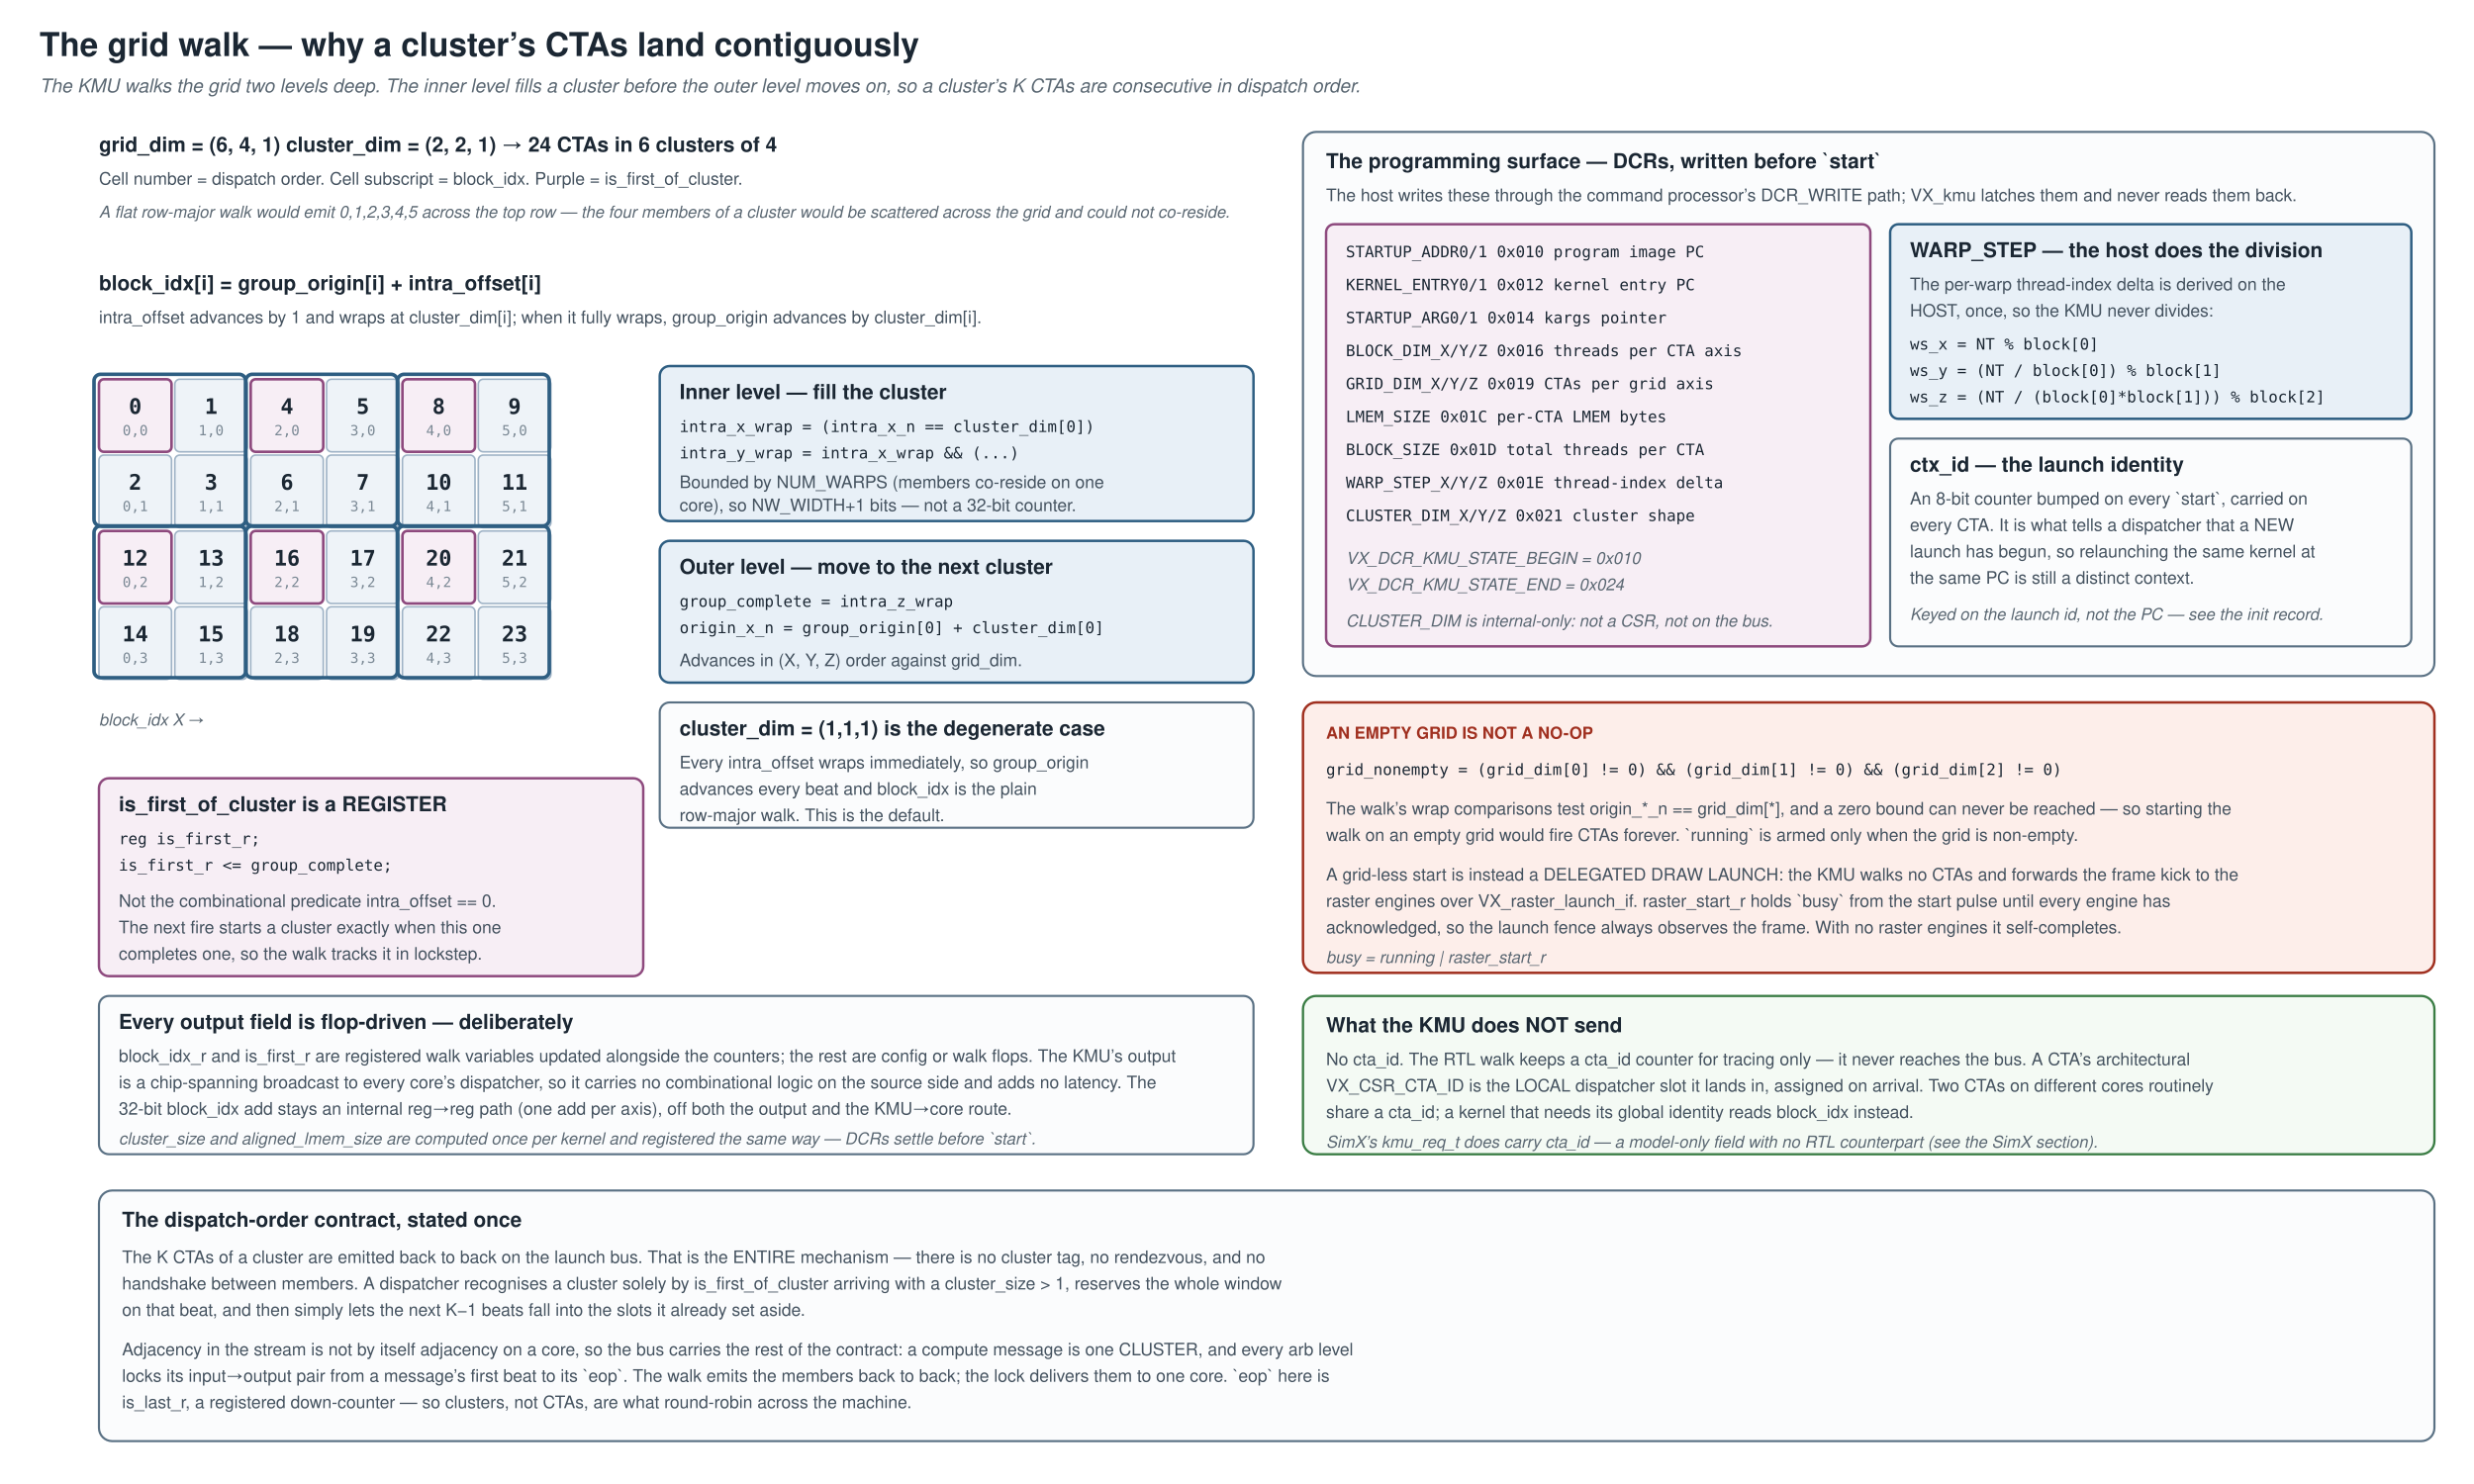
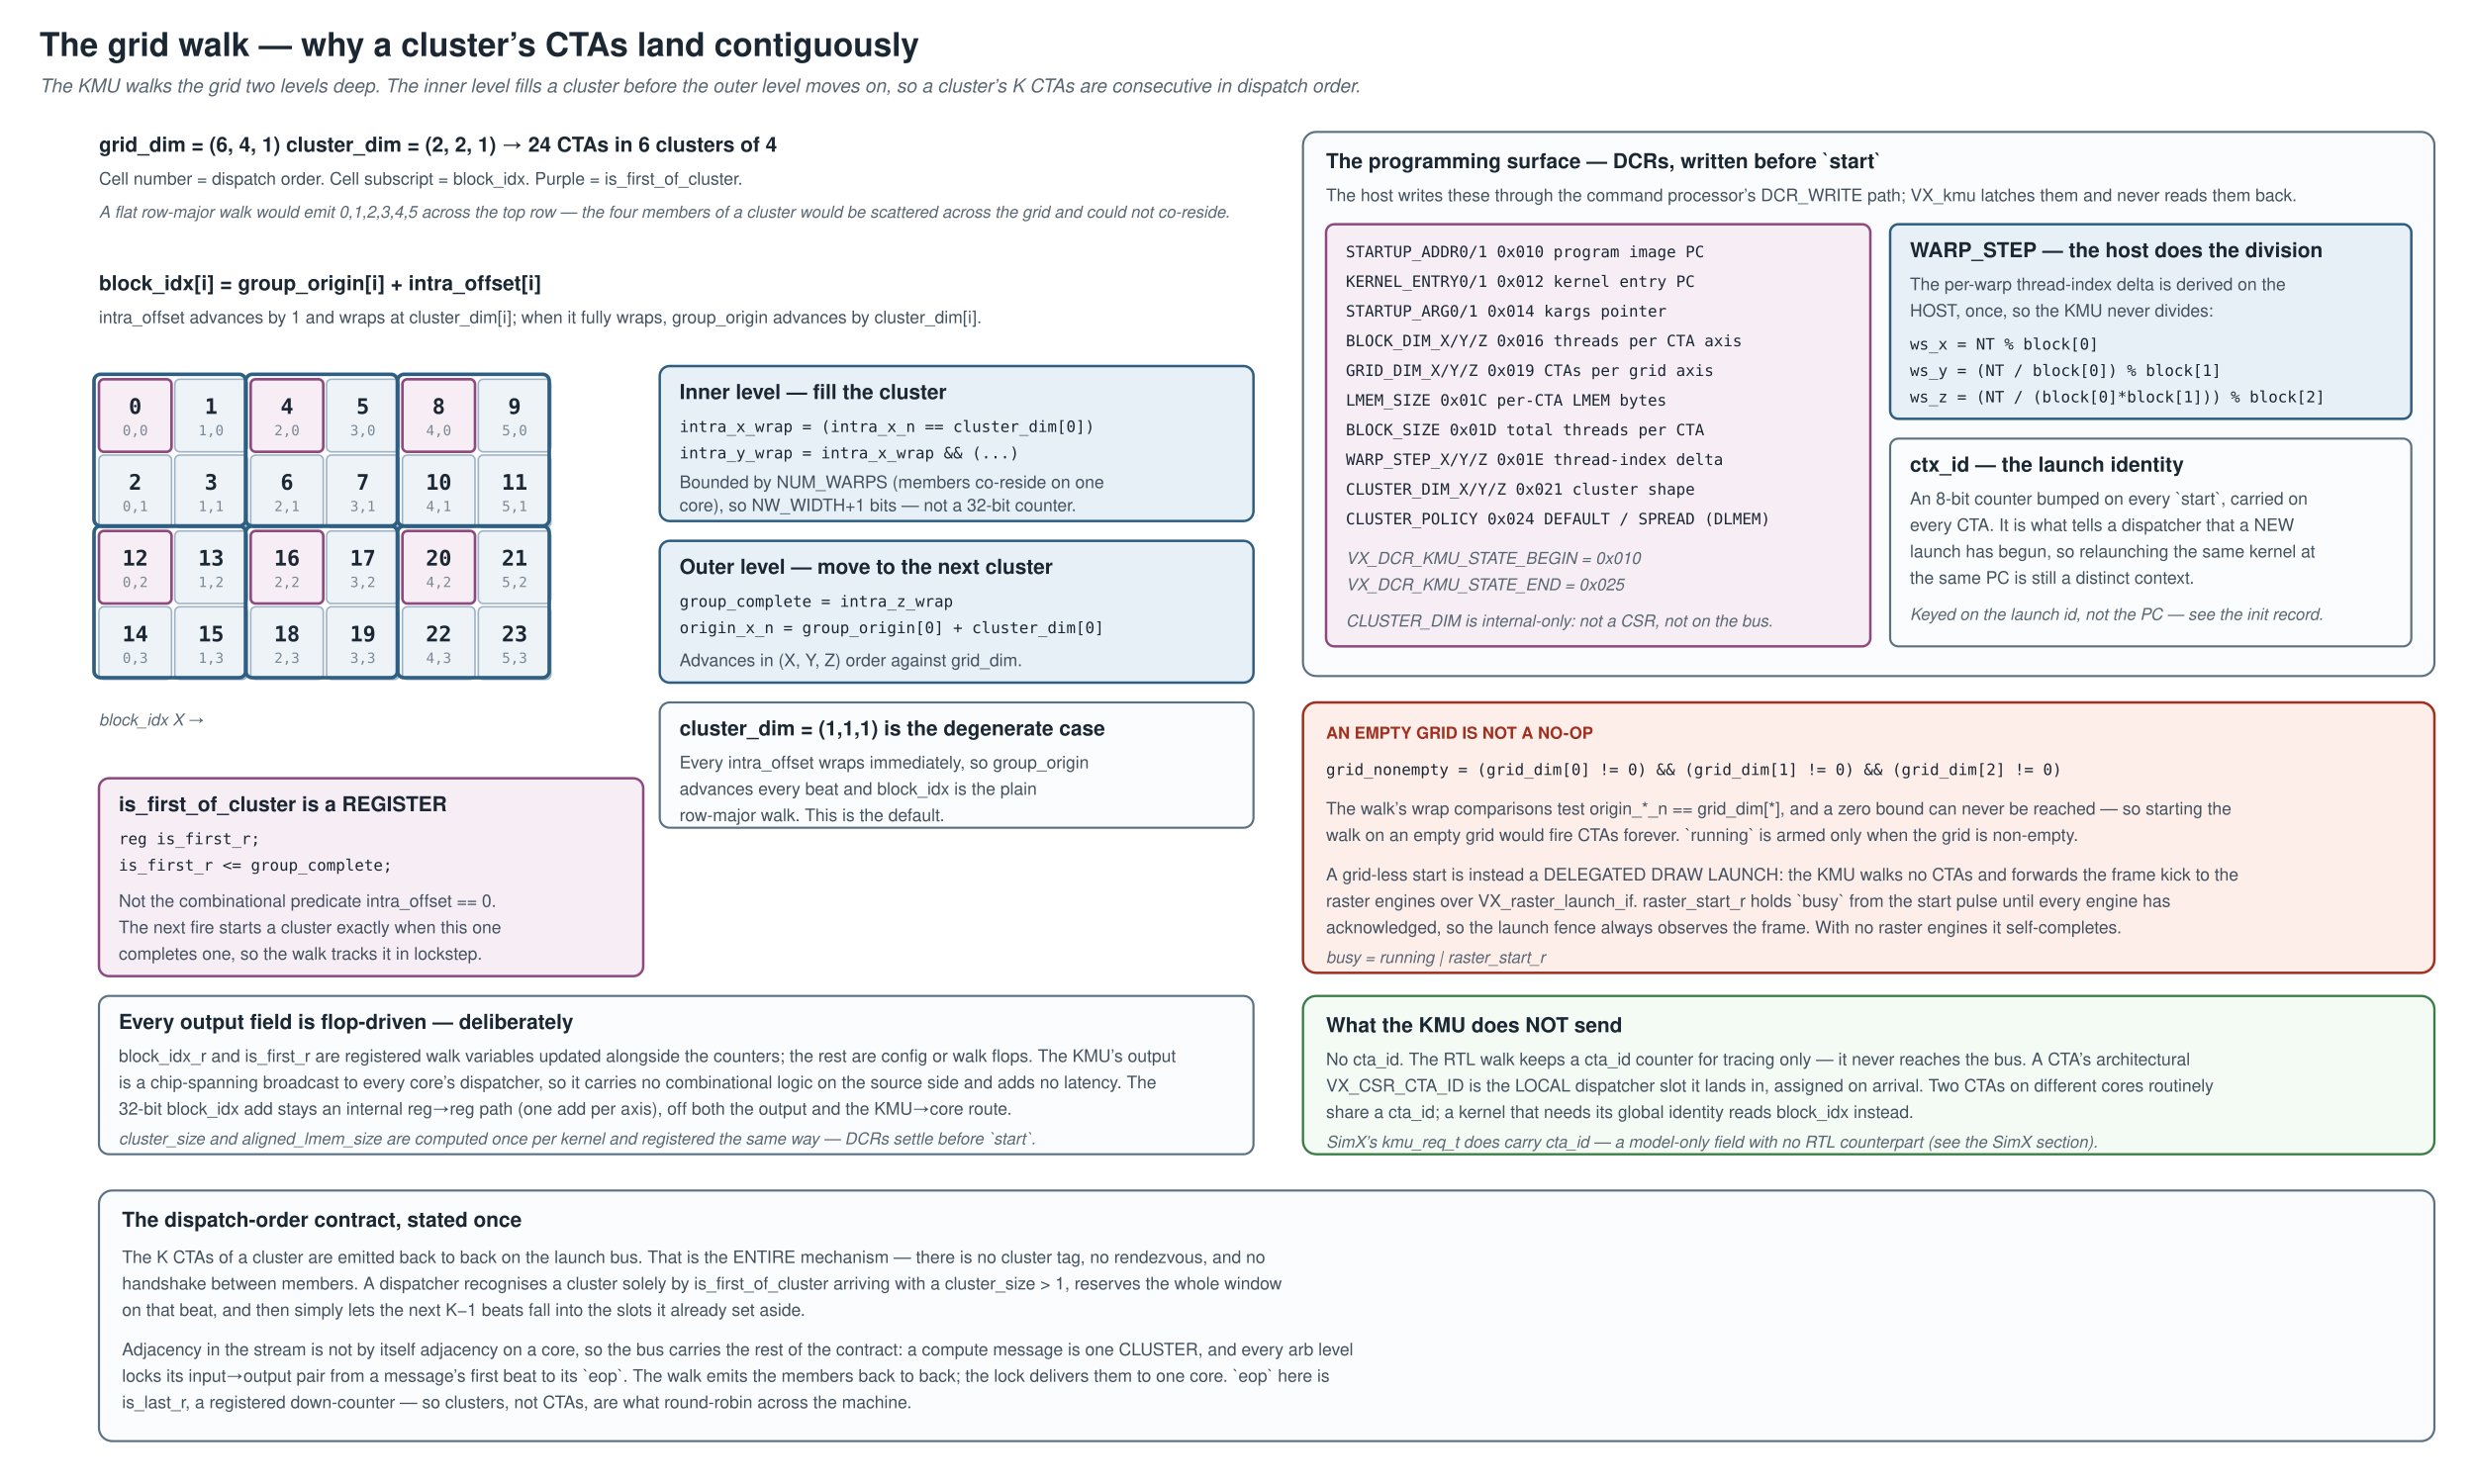
<svg xmlns="http://www.w3.org/2000/svg" viewBox="0 0 1500 900" font-family="Helvetica, Arial, sans-serif">
  <defs>
    <marker id="gw_a" viewBox="0 0 10 10" refX="9" refY="5" markerWidth="7" markerHeight="7" orient="auto-start-reverse">
      <path d="M0,0 L10,5 L0,10 z" fill="#2e5e82" />
    </marker>
  </defs>
  <style>
    .t   { fill:#1b2733; font-size:20px; font-weight:bold; }
    .st  { fill:#5a6772; font-size:11.5px; font-style:italic; }
    .th  { fill:#1b2733; font-size:12.5px; font-weight:bold; }
    .ts  { fill:#44525f; font-size:10.5px; }
    .tt  { fill:#5a6772; font-size:10px; font-style:italic; }
    .cm  { font-family:"DejaVu Sans Mono", monospace; font-size:9.5px; fill:#1b2733; }
    .cn  { font-family:"DejaVu Sans Mono", monospace; font-size:13px; fill:#1b2733; font-weight:bold; }
    .cxy { font-family:"DejaVu Sans Mono", monospace; font-size:8.5px; fill:#7a8894; }
    .box { fill:#fbfcfd; stroke:#5a7184; stroke-width:1.3; }
    .cell   { fill:#eef3f8; stroke:#9fb3c6; stroke-width:1; }
    .cfirst { fill:#f7eef5; stroke:#8e4a7e; stroke-width:1.6; }
    .clus   { fill:none; stroke:#2e5e82; stroke-width:2.2; }
    .kmu { fill:#f7eef5; stroke:#8e4a7e; stroke-width:1.5; }
    .arb { fill:#e8f0f7; stroke:#2e5e82; stroke-width:1.5; }
    .gfx { fill:#f4faf4; stroke:#3a7d44; stroke-width:1.4; }
    .warn{ fill:#fdeeea; stroke:#a03020; stroke-width:1.5; }
    .lbr { fill:#a03020; font-size:10px; font-weight:bold; }
    .req { stroke:#2e5e82; stroke-width:1.7; fill:none; marker-end:url(#gw_a); }
  </style>
  <rect x="0" y="0" width="1500" height="900" fill="#ffffff" />
  <text x="24" y="34" class="t">The grid walk — why a cluster’s CTAs land contiguously</text>
  <text x="24" y="56" class="st">The KMU walks the grid two levels deep. The inner level fills a cluster before the outer level moves on, so a cluster’s K CTAs are consecutive in dispatch order.</text>
  <text x="60" y="92" class="th">grid_dim = (6, 4, 1)   cluster_dim = (2, 2, 1)   →   24 CTAs in 6 clusters of 4</text>
  <text x="60" y="112" class="ts">Cell number = dispatch order. Cell subscript = block_idx. Purple = is_first_of_cluster.</text>
  <text x="60" y="132" class="tt">A flat row-major walk would emit 0,1,2,3,4,5 across the top row — the four members of a cluster would be scattered across the grid and could not co-reside.</text>
  <text x="60" y="176" class="th">block_idx[i] = group_origin[i] + intra_offset[i]</text>
  <text x="60" y="196" class="ts">intra_offset advances by 1 and wraps at cluster_dim[i]; when it fully wraps, group_origin advances by cluster_dim[i].</text>
  <rect x="60" y="230" width="44" height="44" rx="3" class="cfirst" />
  <text x="82" y="251" class="cn" text-anchor="middle">0</text>
  <text x="82" y="264" class="cxy" text-anchor="middle">0,0</text>
  <rect x="106" y="230" width="44" height="44" rx="3" class="cell" />
  <text x="128" y="251" class="cn" text-anchor="middle">1</text>
  <text x="128" y="264" class="cxy" text-anchor="middle">1,0</text>
  <rect x="152" y="230" width="44" height="44" rx="3" class="cfirst" />
  <text x="174" y="251" class="cn" text-anchor="middle">4</text>
  <text x="174" y="264" class="cxy" text-anchor="middle">2,0</text>
  <rect x="198" y="230" width="44" height="44" rx="3" class="cell" />
  <text x="220" y="251" class="cn" text-anchor="middle">5</text>
  <text x="220" y="264" class="cxy" text-anchor="middle">3,0</text>
  <rect x="244" y="230" width="44" height="44" rx="3" class="cfirst" />
  <text x="266" y="251" class="cn" text-anchor="middle">8</text>
  <text x="266" y="264" class="cxy" text-anchor="middle">4,0</text>
  <rect x="290" y="230" width="44" height="44" rx="3" class="cell" />
  <text x="312" y="251" class="cn" text-anchor="middle">9</text>
  <text x="312" y="264" class="cxy" text-anchor="middle">5,0</text>
  <rect x="60" y="276" width="44" height="44" rx="3" class="cell" />
  <text x="82" y="297" class="cn" text-anchor="middle">2</text>
  <text x="82" y="310" class="cxy" text-anchor="middle">0,1</text>
  <rect x="106" y="276" width="44" height="44" rx="3" class="cell" />
  <text x="128" y="297" class="cn" text-anchor="middle">3</text>
  <text x="128" y="310" class="cxy" text-anchor="middle">1,1</text>
  <rect x="152" y="276" width="44" height="44" rx="3" class="cell" />
  <text x="174" y="297" class="cn" text-anchor="middle">6</text>
  <text x="174" y="310" class="cxy" text-anchor="middle">2,1</text>
  <rect x="198" y="276" width="44" height="44" rx="3" class="cell" />
  <text x="220" y="297" class="cn" text-anchor="middle">7</text>
  <text x="220" y="310" class="cxy" text-anchor="middle">3,1</text>
  <rect x="244" y="276" width="44" height="44" rx="3" class="cell" />
  <text x="266" y="297" class="cn" text-anchor="middle">10</text>
  <text x="266" y="310" class="cxy" text-anchor="middle">4,1</text>
  <rect x="290" y="276" width="44" height="44" rx="3" class="cell" />
  <text x="312" y="297" class="cn" text-anchor="middle">11</text>
  <text x="312" y="310" class="cxy" text-anchor="middle">5,1</text>
  <rect x="60" y="322" width="44" height="44" rx="3" class="cfirst" />
  <text x="82" y="343" class="cn" text-anchor="middle">12</text>
  <text x="82" y="356" class="cxy" text-anchor="middle">0,2</text>
  <rect x="106" y="322" width="44" height="44" rx="3" class="cell" />
  <text x="128" y="343" class="cn" text-anchor="middle">13</text>
  <text x="128" y="356" class="cxy" text-anchor="middle">1,2</text>
  <rect x="152" y="322" width="44" height="44" rx="3" class="cfirst" />
  <text x="174" y="343" class="cn" text-anchor="middle">16</text>
  <text x="174" y="356" class="cxy" text-anchor="middle">2,2</text>
  <rect x="198" y="322" width="44" height="44" rx="3" class="cell" />
  <text x="220" y="343" class="cn" text-anchor="middle">17</text>
  <text x="220" y="356" class="cxy" text-anchor="middle">3,2</text>
  <rect x="244" y="322" width="44" height="44" rx="3" class="cfirst" />
  <text x="266" y="343" class="cn" text-anchor="middle">20</text>
  <text x="266" y="356" class="cxy" text-anchor="middle">4,2</text>
  <rect x="290" y="322" width="44" height="44" rx="3" class="cell" />
  <text x="312" y="343" class="cn" text-anchor="middle">21</text>
  <text x="312" y="356" class="cxy" text-anchor="middle">5,2</text>
  <rect x="60" y="368" width="44" height="44" rx="3" class="cell" />
  <text x="82" y="389" class="cn" text-anchor="middle">14</text>
  <text x="82" y="402" class="cxy" text-anchor="middle">0,3</text>
  <rect x="106" y="368" width="44" height="44" rx="3" class="cell" />
  <text x="128" y="389" class="cn" text-anchor="middle">15</text>
  <text x="128" y="402" class="cxy" text-anchor="middle">1,3</text>
  <rect x="152" y="368" width="44" height="44" rx="3" class="cell" />
  <text x="174" y="389" class="cn" text-anchor="middle">18</text>
  <text x="174" y="402" class="cxy" text-anchor="middle">2,3</text>
  <rect x="198" y="368" width="44" height="44" rx="3" class="cell" />
  <text x="220" y="389" class="cn" text-anchor="middle">19</text>
  <text x="220" y="402" class="cxy" text-anchor="middle">3,3</text>
  <rect x="244" y="368" width="44" height="44" rx="3" class="cell" />
  <text x="266" y="389" class="cn" text-anchor="middle">22</text>
  <text x="266" y="402" class="cxy" text-anchor="middle">4,3</text>
  <rect x="290" y="368" width="44" height="44" rx="3" class="cell" />
  <text x="312" y="389" class="cn" text-anchor="middle">23</text>
  <text x="312" y="402" class="cxy" text-anchor="middle">5,3</text>
  <rect x="57" y="227" width="92" height="92" rx="4" class="clus" />
  <rect x="149" y="227" width="92" height="92" rx="4" class="clus" />
  <rect x="241" y="227" width="92" height="92" rx="4" class="clus" />
  <rect x="57" y="319" width="92" height="92" rx="4" class="clus" />
  <rect x="149" y="319" width="92" height="92" rx="4" class="clus" />
  <rect x="241" y="319" width="92" height="92" rx="4" class="clus" />
  <text x="60" y="440" class="tt">block_idx X →</text>
  <rect x="400" y="222" width="360" height="94" rx="6" class="arb" />
  <text x="412" y="242" class="th">Inner level — fill the cluster</text>
  <text x="412" y="262" class="cm">intra_x_wrap = (intra_x_n == cluster_dim[0])</text>
  <text x="412" y="278" class="cm">intra_y_wrap = intra_x_wrap &amp;&amp; (...)</text>
  <text x="412" y="296" class="ts">Bounded by NUM_WARPS (members co-reside on one</text>
  <text x="412" y="310" class="ts">core), so NW_WIDTH+1 bits — not a 32-bit counter.</text>
  <rect x="400" y="328" width="360" height="86" rx="6" class="arb" />
  <text x="412" y="348" class="th">Outer level — move to the next cluster</text>
  <text x="412" y="368" class="cm">group_complete = intra_z_wrap</text>
  <text x="412" y="384" class="cm">origin_x_n = group_origin[0] + cluster_dim[0]</text>
  <text x="412" y="404" class="ts">Advances in (X, Y, Z) order against grid_dim.</text>
  <rect x="400" y="426" width="360" height="76" rx="6" class="box" />
  <text x="412" y="446" class="th">cluster_dim = (1,1,1) is the degenerate case</text>
  <text x="412" y="466" class="ts">Every intra_offset wraps immediately, so group_origin</text>
  <text x="412" y="482" class="ts">advances every beat and block_idx is the plain</text>
  <text x="412" y="498" class="ts">row-major walk. This is the default.</text>
  <rect x="60" y="472" width="330" height="120" rx="6" class="kmu" />
  <text x="72" y="492" class="th">is_first_of_cluster is a REGISTER</text>
  <text x="72" y="512" class="cm">reg is_first_r;</text>
  <text x="72" y="528" class="cm">is_first_r &lt;= group_complete;</text>
  <text x="72" y="550" class="ts">Not the combinational predicate intra_offset == 0.</text>
  <text x="72" y="566" class="ts">The next fire starts a cluster exactly when this one</text>
  <text x="72" y="582" class="ts">completes one, so the walk tracks it in lockstep.</text>
  <rect x="60" y="604" width="700" height="96" rx="6" class="box" />
  <text x="72" y="624" class="th">Every output field is flop-driven — deliberately</text>
  <text x="72" y="644" class="ts">block_idx_r and is_first_r are registered walk variables updated alongside the counters; the rest are config or walk flops. The KMU’s output</text>
  <text x="72" y="660" class="ts">is a chip-spanning broadcast to every core’s dispatcher, so it carries no combinational logic on the source side and adds no latency. The</text>
  <text x="72" y="676" class="ts">32-bit block_idx add stays an internal reg→reg path (one add per axis), off both the output and the KMU→core route.</text>
  <text x="72" y="694" class="tt">cluster_size and aligned_lmem_size are computed once per kernel and registered the same way — DCRs settle before `start`.</text>
  <rect x="790" y="80" width="686" height="330" rx="8" class="box" />
  <text x="804" y="102" class="th">The programming surface — DCRs, written before `start`</text>
  <text x="804" y="122" class="ts">The host writes these through the command processor’s DCR_WRITE path; VX_kmu latches them and never reads them back.</text>
  <rect x="804" y="136" width="330" height="256" rx="5" class="kmu" />
  <text x="816" y="156" class="cm">STARTUP_ADDR0/1   0x010  program image PC</text>
-   <text x="816" y="176" class="cm">KERNEL_ENTRY0/1   0x012  kernel entry PC</text>
-   <text x="816" y="196" class="cm">STARTUP_ARG0/1    0x014  kargs pointer</text>
-   <text x="816" y="216" class="cm">BLOCK_DIM_X/Y/Z   0x016  threads per CTA axis</text>
-   <text x="816" y="236" class="cm">GRID_DIM_X/Y/Z    0x019  CTAs per grid axis</text>
-   <text x="816" y="256" class="cm">LMEM_SIZE         0x01C  per-CTA LMEM bytes</text>
-   <text x="816" y="276" class="cm">BLOCK_SIZE        0x01D  total threads per CTA</text>
-   <text x="816" y="296" class="cm">WARP_STEP_X/Y/Z   0x01E  thread-index delta</text>
-   <text x="816" y="316" class="cm">CLUSTER_DIM_X/Y/Z 0x021  cluster shape</text>
+   <text x="816" y="174" class="cm">KERNEL_ENTRY0/1   0x012  kernel entry PC</text>
+   <text x="816" y="192" class="cm">STARTUP_ARG0/1    0x014  kargs pointer</text>
+   <text x="816" y="210" class="cm">BLOCK_DIM_X/Y/Z   0x016  threads per CTA axis</text>
+   <text x="816" y="228" class="cm">GRID_DIM_X/Y/Z    0x019  CTAs per grid axis</text>
+   <text x="816" y="246" class="cm">LMEM_SIZE         0x01C  per-CTA LMEM bytes</text>
+   <text x="816" y="264" class="cm">BLOCK_SIZE        0x01D  total threads per CTA</text>
+   <text x="816" y="282" class="cm">WARP_STEP_X/Y/Z   0x01E  thread-index delta</text>
+   <text x="816" y="300" class="cm">CLUSTER_DIM_X/Y/Z 0x021  cluster shape</text>
+   <text x="816" y="318" class="cm">CLUSTER_POLICY    0x024  DEFAULT / SPREAD (DLMEM)</text>
  <text x="816" y="342" class="tt">VX_DCR_KMU_STATE_BEGIN = 0x010</text>
-   <text x="816" y="358" class="tt">VX_DCR_KMU_STATE_END   = 0x024</text>
+   <text x="816" y="358" class="tt">VX_DCR_KMU_STATE_END   = 0x025</text>
  <text x="816" y="380" class="tt">CLUSTER_DIM is internal-only: not a CSR, not on the bus.</text>
  <rect x="1146" y="136" width="316" height="118" rx="5" class="arb" />
  <text x="1158" y="156" class="th">WARP_STEP — the host does the division</text>
  <text x="1158" y="176" class="ts">The per-warp thread-index delta is derived on the</text>
  <text x="1158" y="192" class="ts">HOST, once, so the KMU never divides:</text>
  <text x="1158" y="212" class="cm">ws_x = NT % block[0]</text>
  <text x="1158" y="228" class="cm">ws_y = (NT / block[0]) % block[1]</text>
  <text x="1158" y="244" class="cm">ws_z = (NT / (block[0]*block[1])) % block[2]</text>
  <rect x="1146" y="266" width="316" height="126" rx="5" class="box" />
  <text x="1158" y="286" class="th">ctx_id — the launch identity</text>
  <text x="1158" y="306" class="ts">An 8-bit counter bumped on every `start`, carried on</text>
  <text x="1158" y="322" class="ts">every CTA. It is what tells a dispatcher that a NEW</text>
  <text x="1158" y="338" class="ts">launch has begun, so relaunching the same kernel at</text>
  <text x="1158" y="354" class="ts">the same PC is still a distinct context.</text>
  <text x="1158" y="376" class="tt">Keyed on the launch id, not the PC — see the init record.</text>
  <rect x="790" y="426" width="686" height="164" rx="8" class="warn" />
  <text x="804" y="448" class="lbr">AN EMPTY GRID IS NOT A NO-OP</text>
  <text x="804" y="470" class="cm">grid_nonempty = (grid_dim[0] != 0) &amp;&amp; (grid_dim[1] != 0) &amp;&amp; (grid_dim[2] != 0)</text>
  <text x="804" y="494" class="ts">The walk’s wrap comparisons test origin_*_n == grid_dim[*], and a zero bound can never be reached — so starting the</text>
  <text x="804" y="510" class="ts">walk on an empty grid would fire CTAs forever. `running` is armed only when the grid is non-empty.</text>
  <text x="804" y="534" class="ts">A grid-less start is instead a DELEGATED DRAW LAUNCH: the KMU walks no CTAs and forwards the frame kick to the</text>
  <text x="804" y="550" class="ts">raster engines over VX_raster_launch_if. raster_start_r holds `busy` from the start pulse until every engine has</text>
  <text x="804" y="566" class="ts">acknowledged, so the launch fence always observes the frame. With no raster engines it self-completes.</text>
  <text x="804" y="584" class="tt">busy = running | raster_start_r</text>
  <rect x="790" y="604" width="686" height="96" rx="8" class="gfx" />
  <text x="804" y="626" class="th">What the KMU does NOT send</text>
  <text x="804" y="646" class="ts">No cta_id. The RTL walk keeps a cta_id counter for tracing only — it never reaches the bus. A CTA’s architectural</text>
  <text x="804" y="662" class="ts">VX_CSR_CTA_ID is the LOCAL dispatcher slot it lands in, assigned on arrival. Two CTAs on different cores routinely</text>
  <text x="804" y="678" class="ts">share a cta_id; a kernel that needs its global identity reads block_idx instead.</text>
  <text x="804" y="696" class="tt">SimX’s kmu_req_t does carry cta_id — a model-only field with no RTL counterpart (see the SimX section).</text>
  <rect x="60" y="722" width="1416" height="152" rx="8" class="box" />
  <text x="74" y="744" class="th">The dispatch-order contract, stated once</text>
  <text x="74" y="766" class="ts">The K CTAs of a cluster are emitted back to back on the launch bus. That is the ENTIRE mechanism — there is no cluster tag, no rendezvous, and no</text>
  <text x="74" y="782" class="ts">handshake between members. A dispatcher recognises a cluster solely by is_first_of_cluster arriving with a cluster_size &gt; 1, reserves the whole window</text>
  <text x="74" y="798" class="ts">on that beat, and then simply lets the next K−1 beats fall into the slots it already set aside.</text>
  <text x="74" y="822" class="ts">Adjacency in the stream is not by itself adjacency on a core, so the bus carries the rest of the contract: a compute message is one CLUSTER, and every arb level</text>
  <text x="74" y="838" class="ts">locks its input→output pair from a message’s first beat to its `eop`. The walk emits the members back to back; the lock delivers them to one core. `eop` here is</text>
  <text x="74" y="854" class="ts">is_last_r, a registered down-counter — so clusters, not CTAs, are what round-robin across the machine.</text>
</svg>
